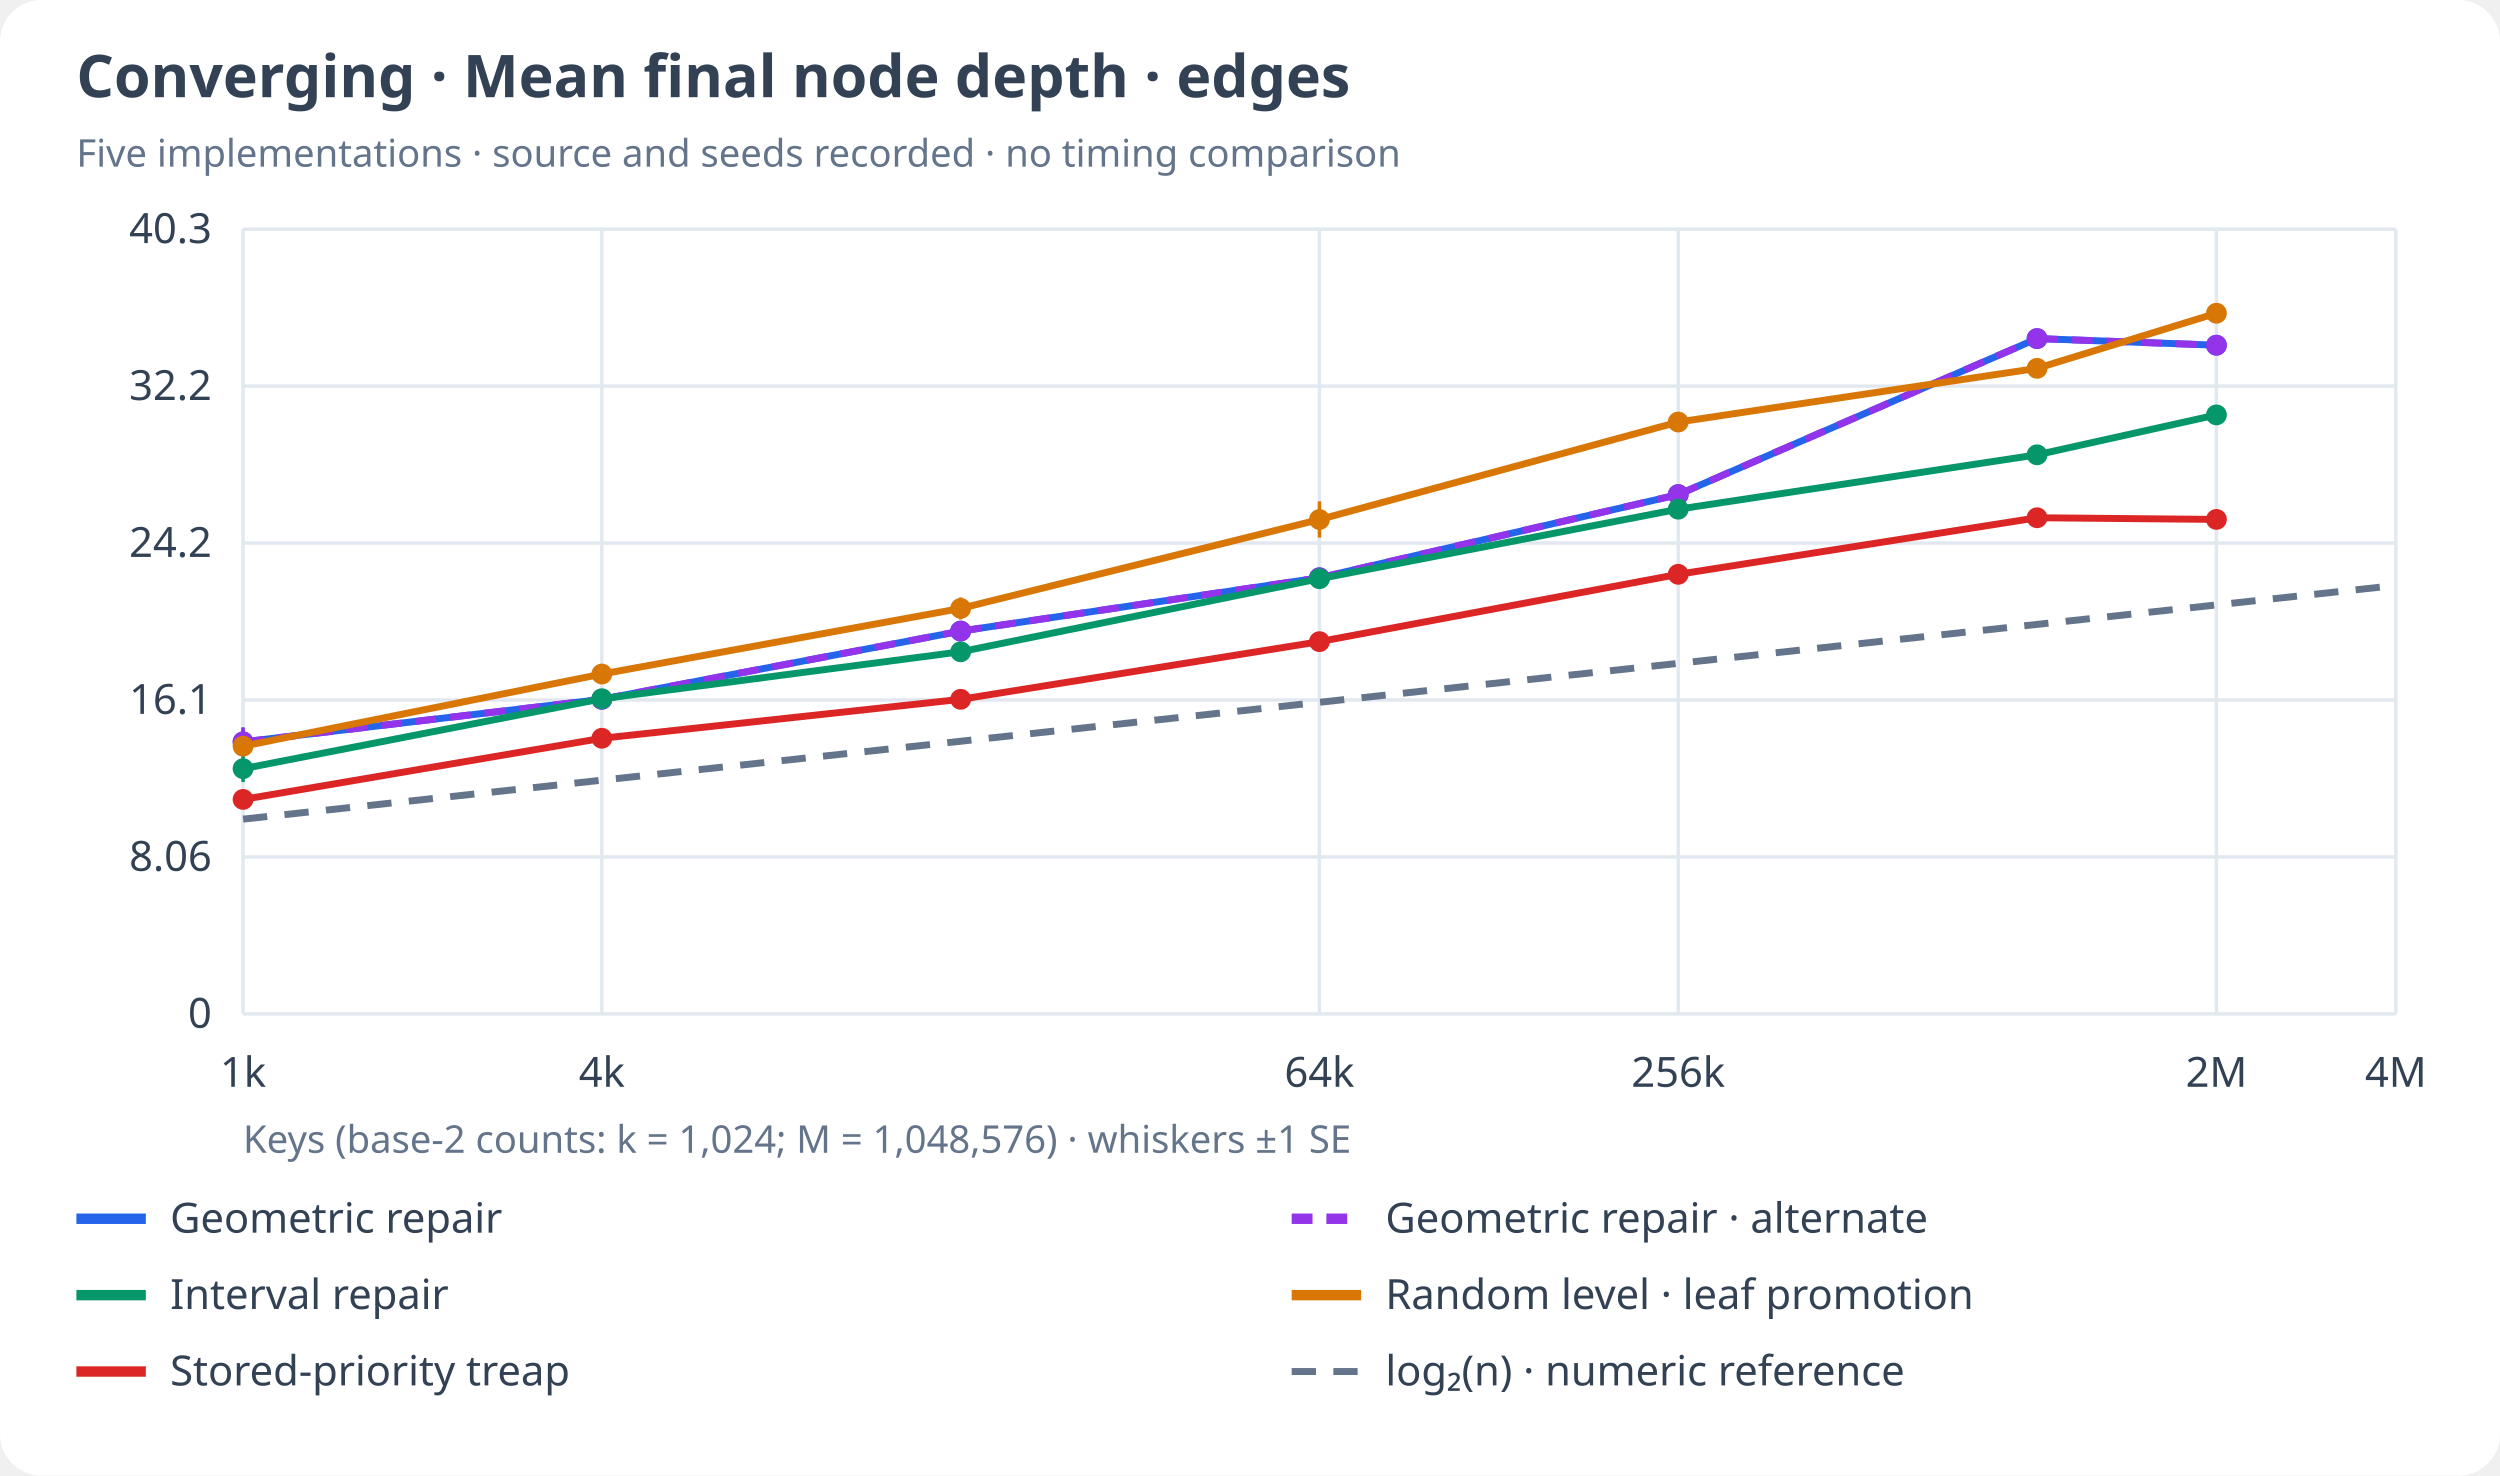
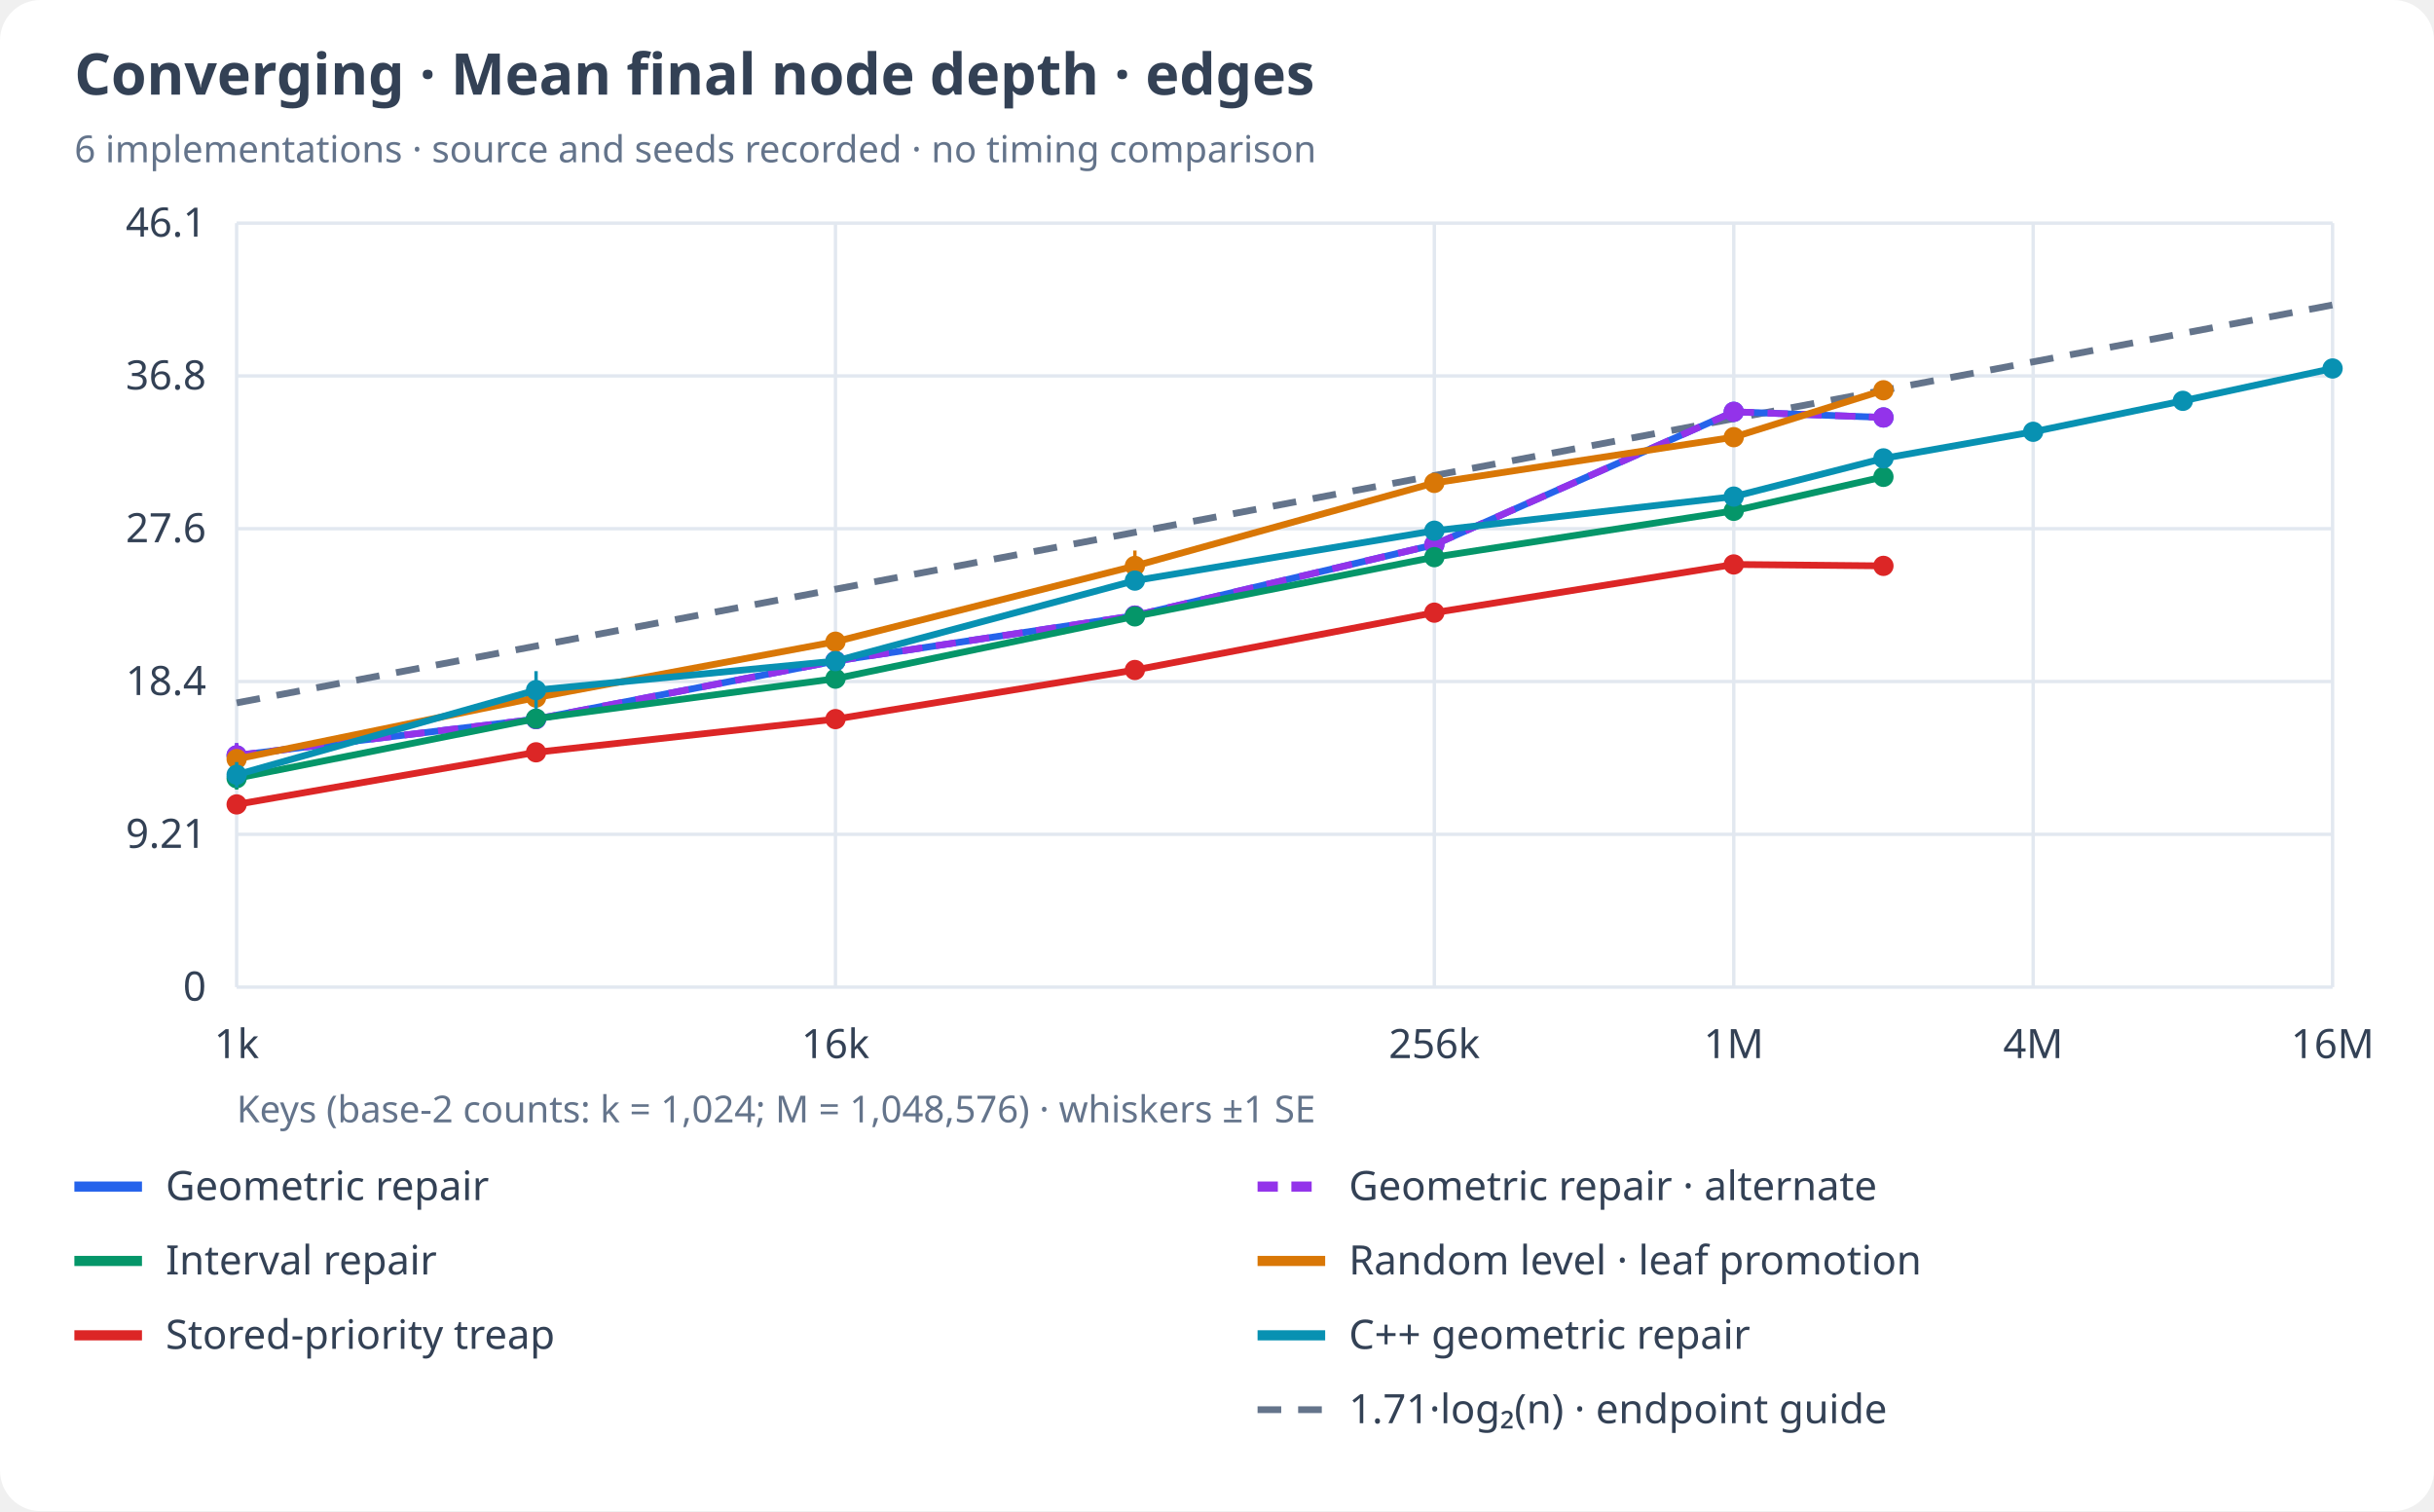
- <svg xmlns="http://www.w3.org/2000/svg" viewBox="0 0 720 425" role="img" aria-labelledby="converging-mean_depth-title converging-mean_depth-desc">
+ <svg xmlns="http://www.w3.org/2000/svg" viewBox="0 0 720 447" role="img" aria-labelledby="converging-mean_depth-title converging-mean_depth-desc">
  <style>text{font:12px system-ui,sans-serif;fill:#334155}.grid{stroke:#e2e8f0}</style>
-   <rect width="720" height="425" rx="12" fill="white" />
+   <rect width="720" height="447" rx="12" fill="white" />
  <text x="22" y="28" style="font-size:17px;font-weight:650">Converging · Mean final node depth · edges</text>
-   <text x="22" y="48" style="font-size:11px;fill:#64748b">Five implementations · source and seeds recorded · no timing comparison</text>
+   <text x="22" y="48" style="font-size:11px;fill:#64748b">6 implementations · source and seeds recorded · no timing comparison</text>
  <path class="grid" d="M70,292.00h620" />
  <text x="61" y="296.00" text-anchor="end">0</text>
  <path class="grid" d="M70,246.80h620" />
-   <text x="61" y="250.80" text-anchor="end">8.06</text>
+   <text x="61" y="250.80" text-anchor="end">9.21</text>
  <path class="grid" d="M70,201.60h620" />
-   <text x="61" y="205.60" text-anchor="end">16.1</text>
+   <text x="61" y="205.60" text-anchor="end">18.4</text>
  <path class="grid" d="M70,156.40h620" />
-   <text x="61" y="160.40" text-anchor="end">24.2</text>
+   <text x="61" y="160.40" text-anchor="end">27.6</text>
  <path class="grid" d="M70,111.20h620" />
-   <text x="61" y="115.20" text-anchor="end">32.2</text>
+   <text x="61" y="115.20" text-anchor="end">36.8</text>
  <path class="grid" d="M70,66.00h620" />
-   <text x="61" y="70.00" text-anchor="end">40.3</text>
+   <text x="61" y="70.00" text-anchor="end">46.1</text>
  <path class="grid" d="M70.00,66v226" />
  <text x="70.00" y="313" text-anchor="middle">1k</text>
-   <path class="grid" d="M173.33,66v226" />
-   <text x="173.33" y="313" text-anchor="middle">4k</text>
-   <path class="grid" d="M380.00,66v226" />
-   <text x="380.00" y="313" text-anchor="middle">64k</text>
-   <path class="grid" d="M483.33,66v226" />
-   <text x="483.33" y="313" text-anchor="middle">256k</text>
-   <path class="grid" d="M638.33,66v226" />
-   <text x="638.33" y="313" text-anchor="middle">2M</text>
+   <path class="grid" d="M247.14,66v226" />
+   <text x="247.14" y="313" text-anchor="middle">16k</text>
+   <path class="grid" d="M424.29,66v226" />
+   <text x="424.29" y="313" text-anchor="middle">256k</text>
+   <path class="grid" d="M512.86,66v226" />
+   <text x="512.86" y="313" text-anchor="middle">1M</text>
+   <path class="grid" d="M601.43,66v226" />
+   <text x="601.43" y="313" text-anchor="middle">4M</text>
  <path class="grid" d="M690.00,66v226" />
-   <text x="690.00" y="313" text-anchor="middle">4M</text>
-   <path class="log-reference" d="M70.00,235.91L690.00,168.61" stroke="#64748b" stroke-width="2" stroke-dasharray="7 5" fill="none" />
-   <path d="M70.00,217.79V209.52" stroke="#2563eb" />
-   <circle cx="70.00" cy="213.66" r="3" fill="#2563eb" />
-   <path d="M70.00,213.66L173.33,201.39" stroke="#2563eb" stroke-width="2" fill="none" />
-   <path d="M173.33,202.74V200.04" stroke="#2563eb" />
-   <circle cx="173.33" cy="201.39" r="3" fill="#2563eb" />
-   <path d="M173.33,201.39L276.67,181.75" stroke="#2563eb" stroke-width="2" fill="none" />
-   <path d="M276.67,183.95V179.54" stroke="#2563eb" />
-   <circle cx="276.67" cy="181.75" r="3" fill="#2563eb" />
-   <path d="M276.67,181.75L380.00,166.40" stroke="#2563eb" stroke-width="2" fill="none" />
-   <path d="M380.00,167.53V165.27" stroke="#2563eb" />
-   <circle cx="380.00" cy="166.40" r="3" fill="#2563eb" />
-   <path d="M380.00,166.40L483.33,142.44" stroke="#2563eb" stroke-width="2" fill="none" />
-   <circle cx="483.33" cy="142.44" r="3" fill="#2563eb" />
-   <path d="M483.33,142.44L586.67,97.51" stroke="#2563eb" stroke-width="2" fill="none" />
-   <circle cx="586.67" cy="97.51" r="3" fill="#2563eb" />
-   <path d="M586.67,97.51L638.33,99.42" stroke="#2563eb" stroke-width="2" fill="none" />
-   <circle cx="638.33" cy="99.42" r="3" fill="#2563eb" />
+   <text x="690.00" y="313" text-anchor="middle">16M</text>
+   <path class="log-reference" data-constant="1.7132240249997093" d="M70.00,207.92L690.00,90.21" stroke="#64748b" stroke-width="2" stroke-dasharray="7 5" fill="none" />
+   <path d="M70.00,227.07V219.83" stroke="#2563eb" />
+   <circle cx="70.00" cy="223.45" r="3" fill="#2563eb" />
+   <path d="M70.00,223.45L158.57,212.72" stroke="#2563eb" stroke-width="2" fill="none" />
+   <path d="M158.57,213.90V211.54" stroke="#2563eb" />
+   <circle cx="158.57" cy="212.72" r="3" fill="#2563eb" />
+   <path d="M158.57,212.72L247.14,195.53" stroke="#2563eb" stroke-width="2" fill="none" />
+   <path d="M247.14,197.46V193.60" stroke="#2563eb" />
+   <circle cx="247.14" cy="195.53" r="3" fill="#2563eb" />
+   <path d="M247.14,195.53L335.71,182.10" stroke="#2563eb" stroke-width="2" fill="none" />
+   <path d="M335.71,183.09V181.11" stroke="#2563eb" />
+   <circle cx="335.71" cy="182.10" r="3" fill="#2563eb" />
+   <path d="M335.71,182.10L424.29,161.13" stroke="#2563eb" stroke-width="2" fill="none" />
+   <circle cx="424.29" cy="161.13" r="3" fill="#2563eb" />
+   <path d="M424.29,161.13L512.86,121.82" stroke="#2563eb" stroke-width="2" fill="none" />
+   <circle cx="512.86" cy="121.82" r="3" fill="#2563eb" />
+   <path d="M512.86,121.82L557.14,123.49" stroke="#2563eb" stroke-width="2" fill="none" />
+   <circle cx="557.14" cy="123.49" r="3" fill="#2563eb" />
  <path d="M22,351h20" stroke="#2563eb" stroke-width="3" />
  <text x="49" y="355">Geometric repair</text>
-   <path d="M70.00,217.79V209.52" stroke="#9333ea" />
-   <circle cx="70.00" cy="213.66" r="3" fill="#9333ea" />
-   <path d="M70.00,213.66L173.33,201.39" stroke="#9333ea" stroke-width="2" fill="none" stroke-dasharray="6 4" />
-   <path d="M173.33,202.74V200.04" stroke="#9333ea" />
-   <circle cx="173.33" cy="201.39" r="3" fill="#9333ea" />
-   <path d="M173.33,201.39L276.67,181.75" stroke="#9333ea" stroke-width="2" fill="none" stroke-dasharray="6 4" />
-   <path d="M276.67,183.95V179.54" stroke="#9333ea" />
-   <circle cx="276.67" cy="181.75" r="3" fill="#9333ea" />
-   <path d="M276.67,181.75L380.00,166.40" stroke="#9333ea" stroke-width="2" fill="none" stroke-dasharray="6 4" />
-   <path d="M380.00,167.53V165.27" stroke="#9333ea" />
-   <circle cx="380.00" cy="166.40" r="3" fill="#9333ea" />
-   <path d="M380.00,166.40L483.33,142.44" stroke="#9333ea" stroke-width="2" fill="none" stroke-dasharray="6 4" />
-   <circle cx="483.33" cy="142.44" r="3" fill="#9333ea" />
-   <path d="M483.33,142.44L586.67,97.51" stroke="#9333ea" stroke-width="2" fill="none" stroke-dasharray="6 4" />
-   <circle cx="586.67" cy="97.51" r="3" fill="#9333ea" />
-   <path d="M586.67,97.51L638.33,99.42" stroke="#9333ea" stroke-width="2" fill="none" stroke-dasharray="6 4" />
-   <circle cx="638.33" cy="99.42" r="3" fill="#9333ea" />
+   <path d="M70.00,227.07V219.83" stroke="#9333ea" />
+   <circle cx="70.00" cy="223.45" r="3" fill="#9333ea" />
+   <path d="M70.00,223.45L158.57,212.72" stroke="#9333ea" stroke-width="2" fill="none" stroke-dasharray="6 4" />
+   <path d="M158.57,213.90V211.54" stroke="#9333ea" />
+   <circle cx="158.57" cy="212.72" r="3" fill="#9333ea" />
+   <path d="M158.57,212.72L247.14,195.53" stroke="#9333ea" stroke-width="2" fill="none" stroke-dasharray="6 4" />
+   <path d="M247.14,197.46V193.60" stroke="#9333ea" />
+   <circle cx="247.14" cy="195.53" r="3" fill="#9333ea" />
+   <path d="M247.14,195.53L335.71,182.10" stroke="#9333ea" stroke-width="2" fill="none" stroke-dasharray="6 4" />
+   <path d="M335.71,183.09V181.11" stroke="#9333ea" />
+   <circle cx="335.71" cy="182.10" r="3" fill="#9333ea" />
+   <path d="M335.71,182.10L424.29,161.13" stroke="#9333ea" stroke-width="2" fill="none" stroke-dasharray="6 4" />
+   <circle cx="424.29" cy="161.13" r="3" fill="#9333ea" />
+   <path d="M424.29,161.13L512.86,121.82" stroke="#9333ea" stroke-width="2" fill="none" stroke-dasharray="6 4" />
+   <circle cx="512.86" cy="121.82" r="3" fill="#9333ea" />
+   <path d="M512.86,121.82L557.14,123.49" stroke="#9333ea" stroke-width="2" fill="none" stroke-dasharray="6 4" />
+   <circle cx="557.14" cy="123.49" r="3" fill="#9333ea" />
  <path d="M372,351h20" stroke="#9333ea" stroke-width="3" stroke-dasharray="6 4" />
  <text x="399" y="355">Geometric repair · alternate</text>
-   <path d="M70.00,225.22V217.55" stroke="#059669" />
-   <circle cx="70.00" cy="221.38" r="3" fill="#059669" />
-   <path d="M70.00,221.38L173.33,201.24" stroke="#059669" stroke-width="2" fill="none" />
-   <path d="M173.33,202.02V200.46" stroke="#059669" />
-   <circle cx="173.33" cy="201.24" r="3" fill="#059669" />
-   <path d="M173.33,201.24L276.67,187.71" stroke="#059669" stroke-width="2" fill="none" />
-   <path d="M276.67,189.93V185.50" stroke="#059669" />
-   <circle cx="276.67" cy="187.71" r="3" fill="#059669" />
-   <path d="M276.67,187.71L380.00,166.67" stroke="#059669" stroke-width="2" fill="none" />
-   <path d="M380.00,167.89V165.44" stroke="#059669" />
-   <circle cx="380.00" cy="166.67" r="3" fill="#059669" />
-   <path d="M380.00,166.67L483.33,146.64" stroke="#059669" stroke-width="2" fill="none" />
-   <circle cx="483.33" cy="146.64" r="3" fill="#059669" />
-   <path d="M483.33,146.64L586.67,130.98" stroke="#059669" stroke-width="2" fill="none" />
-   <circle cx="586.67" cy="130.98" r="3" fill="#059669" />
-   <path d="M586.67,130.98L638.33,119.49" stroke="#059669" stroke-width="2" fill="none" />
-   <circle cx="638.33" cy="119.49" r="3" fill="#059669" />
+   <path d="M70.00,233.57V226.86" stroke="#059669" />
+   <circle cx="70.00" cy="230.21" r="3" fill="#059669" />
+   <path d="M70.00,230.21L158.57,212.59" stroke="#059669" stroke-width="2" fill="none" />
+   <path d="M158.57,213.26V211.91" stroke="#059669" />
+   <circle cx="158.57" cy="212.59" r="3" fill="#059669" />
+   <path d="M158.57,212.59L247.14,200.75" stroke="#059669" stroke-width="2" fill="none" />
+   <path d="M247.14,202.69V198.81" stroke="#059669" />
+   <circle cx="247.14" cy="200.75" r="3" fill="#059669" />
+   <path d="M247.14,200.75L335.71,182.33" stroke="#059669" stroke-width="2" fill="none" />
+   <path d="M335.71,183.40V181.26" stroke="#059669" />
+   <circle cx="335.71" cy="182.33" r="3" fill="#059669" />
+   <path d="M335.71,182.33L424.29,164.81" stroke="#059669" stroke-width="2" fill="none" />
+   <circle cx="424.29" cy="164.81" r="3" fill="#059669" />
+   <path d="M424.29,164.81L512.86,151.11" stroke="#059669" stroke-width="2" fill="none" />
+   <circle cx="512.86" cy="151.11" r="3" fill="#059669" />
+   <path d="M512.86,151.11L557.14,141.06" stroke="#059669" stroke-width="2" fill="none" />
+   <circle cx="557.14" cy="141.06" r="3" fill="#059669" />
  <path d="M22,373h20" stroke="#059669" stroke-width="3" />
  <text x="49" y="377">Interval repair</text>
-   <path d="M70.00,217.10V212.68" stroke="#d97706" />
-   <circle cx="70.00" cy="214.89" r="3" fill="#d97706" />
-   <path d="M70.00,214.89L173.33,194.12" stroke="#d97706" stroke-width="2" fill="none" />
-   <path d="M173.33,195.60V192.63" stroke="#d97706" />
-   <circle cx="173.33" cy="194.12" r="3" fill="#d97706" />
-   <path d="M173.33,194.12L276.67,175.22" stroke="#d97706" stroke-width="2" fill="none" />
-   <path d="M276.67,178.40V172.05" stroke="#d97706" />
-   <circle cx="276.67" cy="175.22" r="3" fill="#d97706" />
-   <path d="M276.67,175.22L380.00,149.62" stroke="#d97706" stroke-width="2" fill="none" />
-   <path d="M380.00,154.83V144.40" stroke="#d97706" />
-   <circle cx="380.00" cy="149.62" r="3" fill="#d97706" />
-   <path d="M380.00,149.62L483.33,121.54" stroke="#d97706" stroke-width="2" fill="none" />
-   <circle cx="483.33" cy="121.54" r="3" fill="#d97706" />
-   <path d="M483.33,121.54L586.67,106.08" stroke="#d97706" stroke-width="2" fill="none" />
-   <circle cx="586.67" cy="106.08" r="3" fill="#d97706" />
-   <path d="M586.67,106.08L638.33,90.21" stroke="#d97706" stroke-width="2" fill="none" />
-   <circle cx="638.33" cy="90.21" r="3" fill="#d97706" />
+   <path d="M70.00,226.47V222.59" stroke="#d97706" />
+   <circle cx="70.00" cy="224.53" r="3" fill="#d97706" />
+   <path d="M70.00,224.53L158.57,206.35" stroke="#d97706" stroke-width="2" fill="none" />
+   <path d="M158.57,207.65V205.05" stroke="#d97706" />
+   <circle cx="158.57" cy="206.35" r="3" fill="#d97706" />
+   <path d="M158.57,206.35L247.14,189.82" stroke="#d97706" stroke-width="2" fill="none" />
+   <path d="M247.14,192.60V187.04" stroke="#d97706" />
+   <circle cx="247.14" cy="189.82" r="3" fill="#d97706" />
+   <path d="M247.14,189.82L335.71,167.41" stroke="#d97706" stroke-width="2" fill="none" />
+   <path d="M335.71,171.97V162.85" stroke="#d97706" />
+   <circle cx="335.71" cy="167.41" r="3" fill="#d97706" />
+   <path d="M335.71,167.41L424.29,142.85" stroke="#d97706" stroke-width="2" fill="none" />
+   <circle cx="424.29" cy="142.85" r="3" fill="#d97706" />
+   <path d="M424.29,142.85L512.86,129.32" stroke="#d97706" stroke-width="2" fill="none" />
+   <circle cx="512.86" cy="129.32" r="3" fill="#d97706" />
+   <path d="M512.86,129.32L557.14,115.44" stroke="#d97706" stroke-width="2" fill="none" />
+   <circle cx="557.14" cy="115.44" r="3" fill="#d97706" />
  <path d="M372,373h20" stroke="#d97706" stroke-width="3" />
  <text x="399" y="377">Random level · leaf promotion</text>
-   <path d="M70.00,231.11V229.35" stroke="#dc2626" />
-   <circle cx="70.00" cy="230.23" r="3" fill="#dc2626" />
-   <path d="M70.00,230.23L173.33,212.62" stroke="#dc2626" stroke-width="2" fill="none" />
-   <path d="M173.33,213.15V212.09" stroke="#dc2626" />
-   <circle cx="173.33" cy="212.62" r="3" fill="#dc2626" />
-   <path d="M173.33,212.62L276.67,201.40" stroke="#dc2626" stroke-width="2" fill="none" />
-   <path d="M276.67,202.20V200.60" stroke="#dc2626" />
-   <circle cx="276.67" cy="201.40" r="3" fill="#dc2626" />
-   <path d="M276.67,201.40L380.00,184.79" stroke="#dc2626" stroke-width="2" fill="none" />
-   <path d="M380.00,186.42V183.17" stroke="#dc2626" />
-   <circle cx="380.00" cy="184.79" r="3" fill="#dc2626" />
-   <path d="M380.00,184.79L483.33,165.40" stroke="#dc2626" stroke-width="2" fill="none" />
-   <circle cx="483.33" cy="165.40" r="3" fill="#dc2626" />
-   <path d="M483.33,165.40L586.67,149.11" stroke="#dc2626" stroke-width="2" fill="none" />
-   <circle cx="586.67" cy="149.11" r="3" fill="#dc2626" />
-   <path d="M586.67,149.11L638.33,149.59" stroke="#dc2626" stroke-width="2" fill="none" />
-   <circle cx="638.33" cy="149.59" r="3" fill="#dc2626" />
+   <path d="M70.00,238.72V237.18" stroke="#dc2626" />
+   <circle cx="70.00" cy="237.95" r="3" fill="#dc2626" />
+   <path d="M70.00,237.95L158.57,222.54" stroke="#dc2626" stroke-width="2" fill="none" />
+   <path d="M158.57,223.01V222.07" stroke="#dc2626" />
+   <circle cx="158.57" cy="222.54" r="3" fill="#dc2626" />
+   <path d="M158.57,222.54L247.14,212.72" stroke="#dc2626" stroke-width="2" fill="none" />
+   <path d="M247.14,213.42V212.02" stroke="#dc2626" />
+   <circle cx="247.14" cy="212.72" r="3" fill="#dc2626" />
+   <path d="M247.14,212.72L335.71,198.19" stroke="#dc2626" stroke-width="2" fill="none" />
+   <path d="M335.71,199.62V196.77" stroke="#dc2626" />
+   <circle cx="335.71" cy="198.19" r="3" fill="#dc2626" />
+   <path d="M335.71,198.19L424.29,181.23" stroke="#dc2626" stroke-width="2" fill="none" />
+   <circle cx="424.29" cy="181.23" r="3" fill="#dc2626" />
+   <path d="M424.29,181.23L512.86,166.97" stroke="#dc2626" stroke-width="2" fill="none" />
+   <circle cx="512.86" cy="166.97" r="3" fill="#dc2626" />
+   <path d="M512.86,166.97L557.14,167.39" stroke="#dc2626" stroke-width="2" fill="none" />
+   <circle cx="557.14" cy="167.39" r="3" fill="#dc2626" />
  <path d="M22,395h20" stroke="#dc2626" stroke-width="3" />
  <text x="49" y="399">Stored-priority treap</text>
-   <path d="M372,395h20" stroke="#64748b" stroke-width="2" stroke-dasharray="7 5" />
-   <text x="399" y="399">log₂(n) · numeric reference</text>
+   <path d="M70.00,232.95V225.42" stroke="#0891b2" />
+   <circle cx="70.00" cy="229.18" r="3" fill="#0891b2" />
+   <path d="M70.00,229.18L158.57,204.14" stroke="#0891b2" stroke-width="2" fill="none" />
+   <path d="M158.57,209.76V198.53" stroke="#0891b2" />
+   <circle cx="158.57" cy="204.14" r="3" fill="#0891b2" />
+   <path d="M158.57,204.14L247.14,195.55" stroke="#0891b2" stroke-width="2" fill="none" />
+   <path d="M247.14,197.58V193.52" stroke="#0891b2" />
+   <circle cx="247.14" cy="195.55" r="3" fill="#0891b2" />
+   <path d="M247.14,195.55L335.71,171.75" stroke="#0891b2" stroke-width="2" fill="none" />
+   <path d="M335.71,173.73V169.76" stroke="#0891b2" />
+   <circle cx="335.71" cy="171.75" r="3" fill="#0891b2" />
+   <path d="M335.71,171.75L424.29,156.99" stroke="#0891b2" stroke-width="2" fill="none" />
+   <circle cx="424.29" cy="156.99" r="3" fill="#0891b2" />
+   <path d="M424.29,156.99L512.86,146.90" stroke="#0891b2" stroke-width="2" fill="none" />
+   <circle cx="512.86" cy="146.90" r="3" fill="#0891b2" />
+   <path d="M512.86,146.90L557.14,135.59" stroke="#0891b2" stroke-width="2" fill="none" />
+   <circle cx="557.14" cy="135.59" r="3" fill="#0891b2" />
+   <path d="M557.14,135.59L601.43,127.73" stroke="#0891b2" stroke-width="2" fill="none" />
+   <circle cx="601.43" cy="127.73" r="3" fill="#0891b2" />
+   <path d="M601.43,127.73L645.71,118.57" stroke="#0891b2" stroke-width="2" fill="none" />
+   <circle cx="645.71" cy="118.57" r="3" fill="#0891b2" />
+   <path d="M645.71,118.57L690.00,109.00" stroke="#0891b2" stroke-width="2" fill="none" />
+   <circle cx="690.00" cy="109.00" r="3" fill="#0891b2" />
+   <path d="M372,395h20" stroke="#0891b2" stroke-width="3" />
+   <text x="399" y="399">C++ geometric repair</text>
+   <path d="M372,417h20" stroke="#64748b" stroke-width="2" stroke-dasharray="7 5" />
+   <text x="399" y="421">1.71·log₂(n) · endpoint guide</text>
  <text x="70" y="332" style="font-size:11px;fill:#64748b">Keys (base-2 counts: k = 1,024; M = 1,048,576) · whiskers ±1 SE</text>
</svg>
